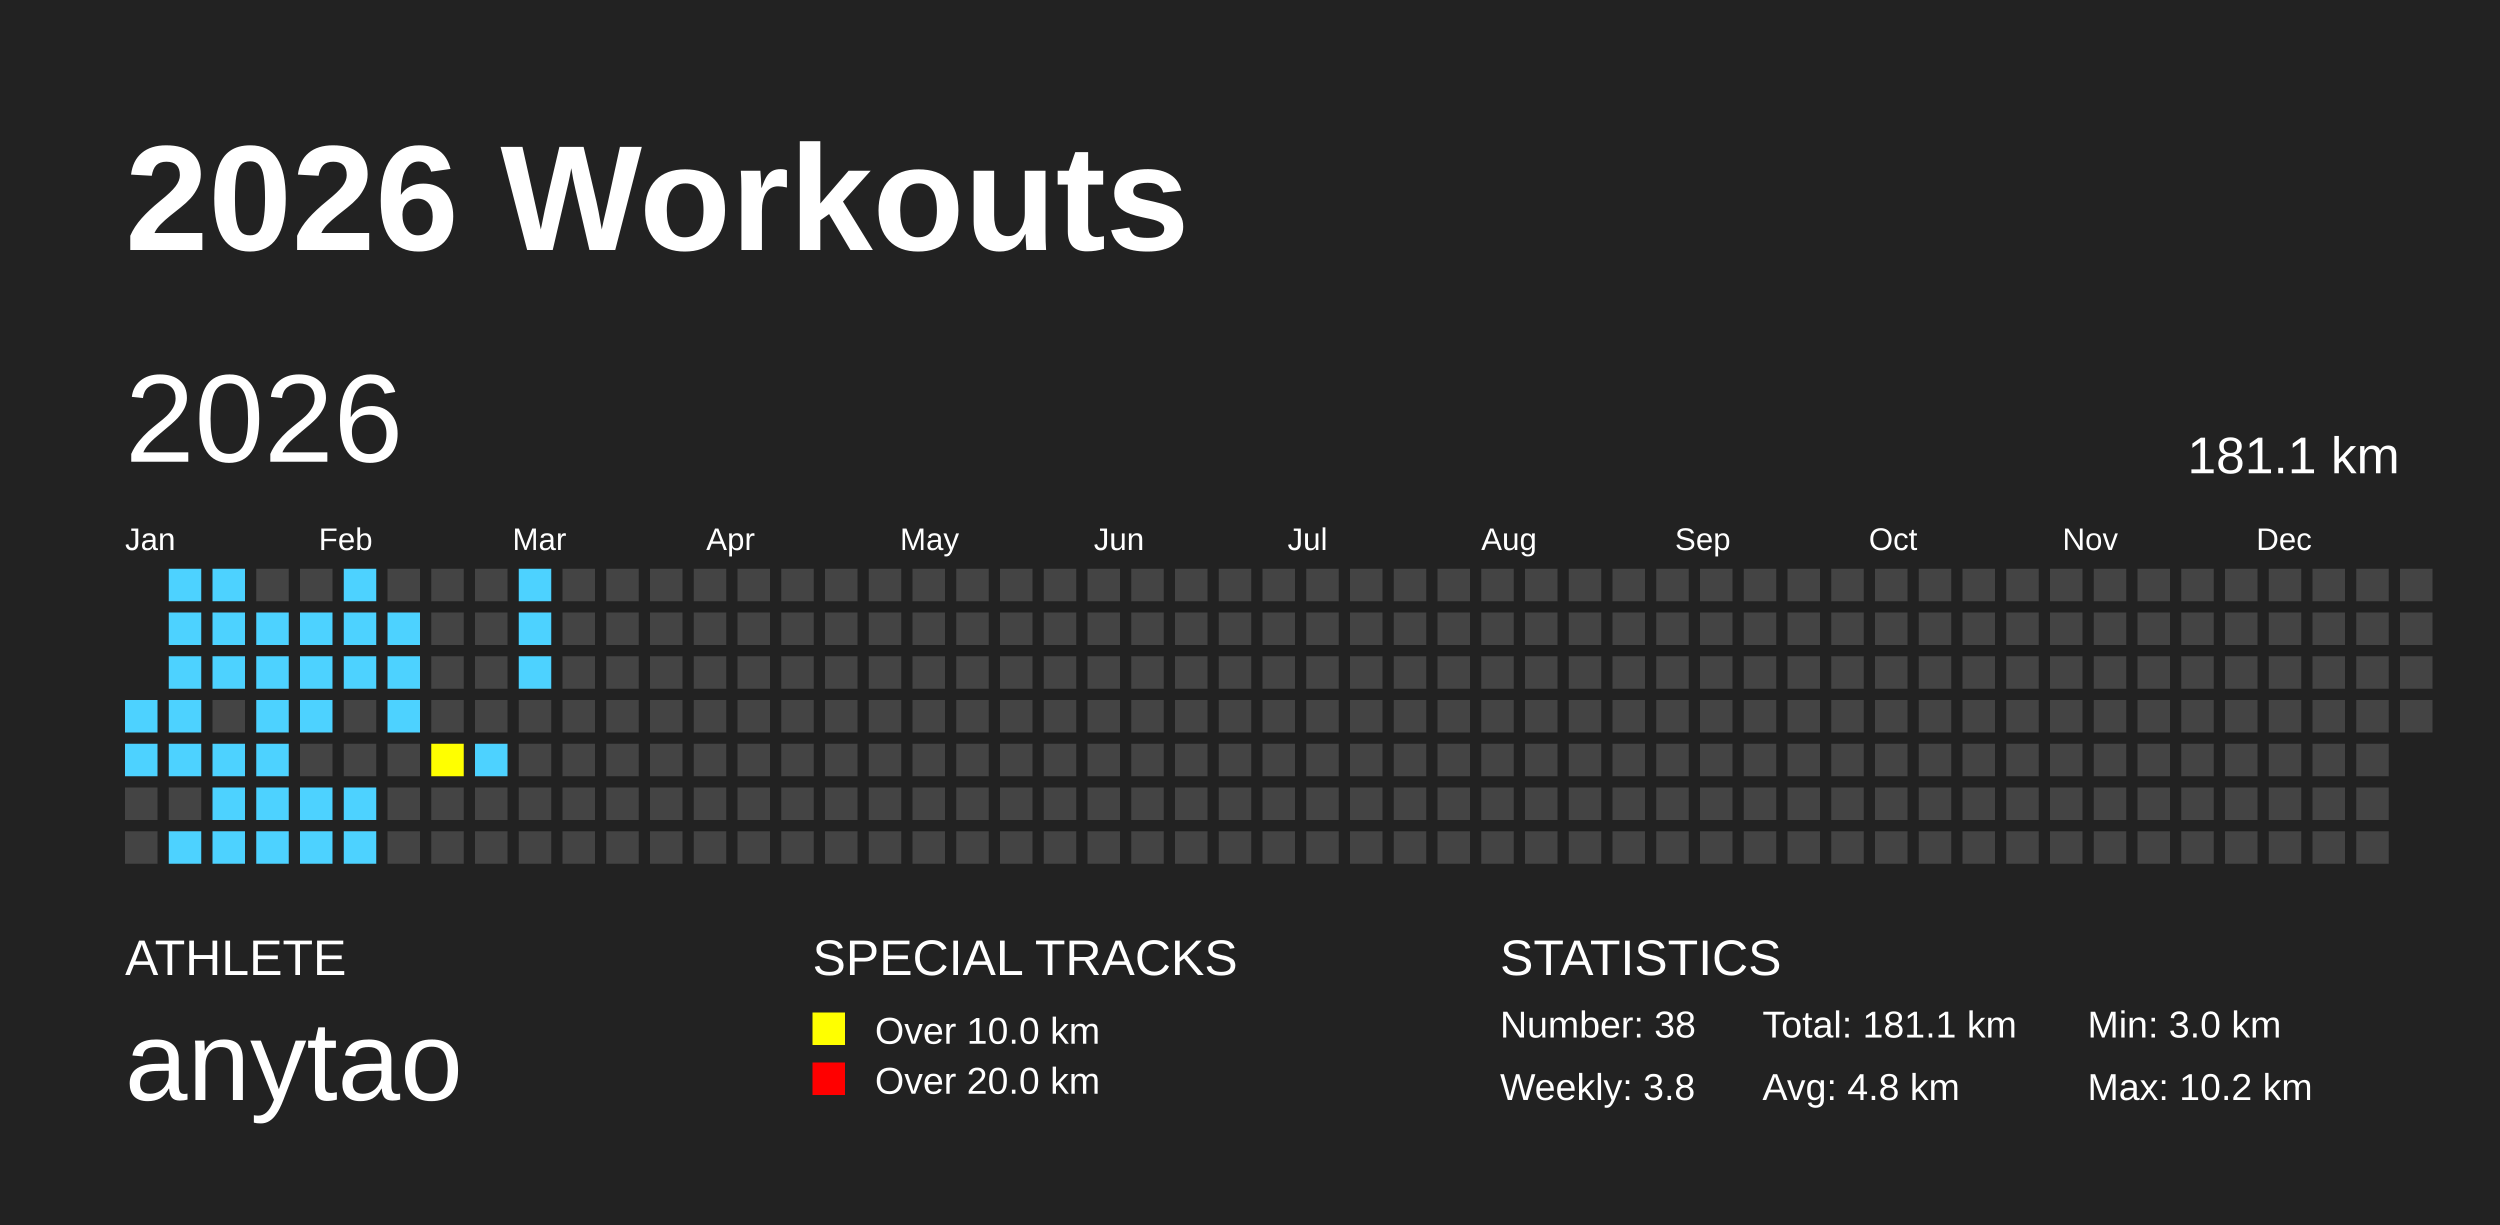
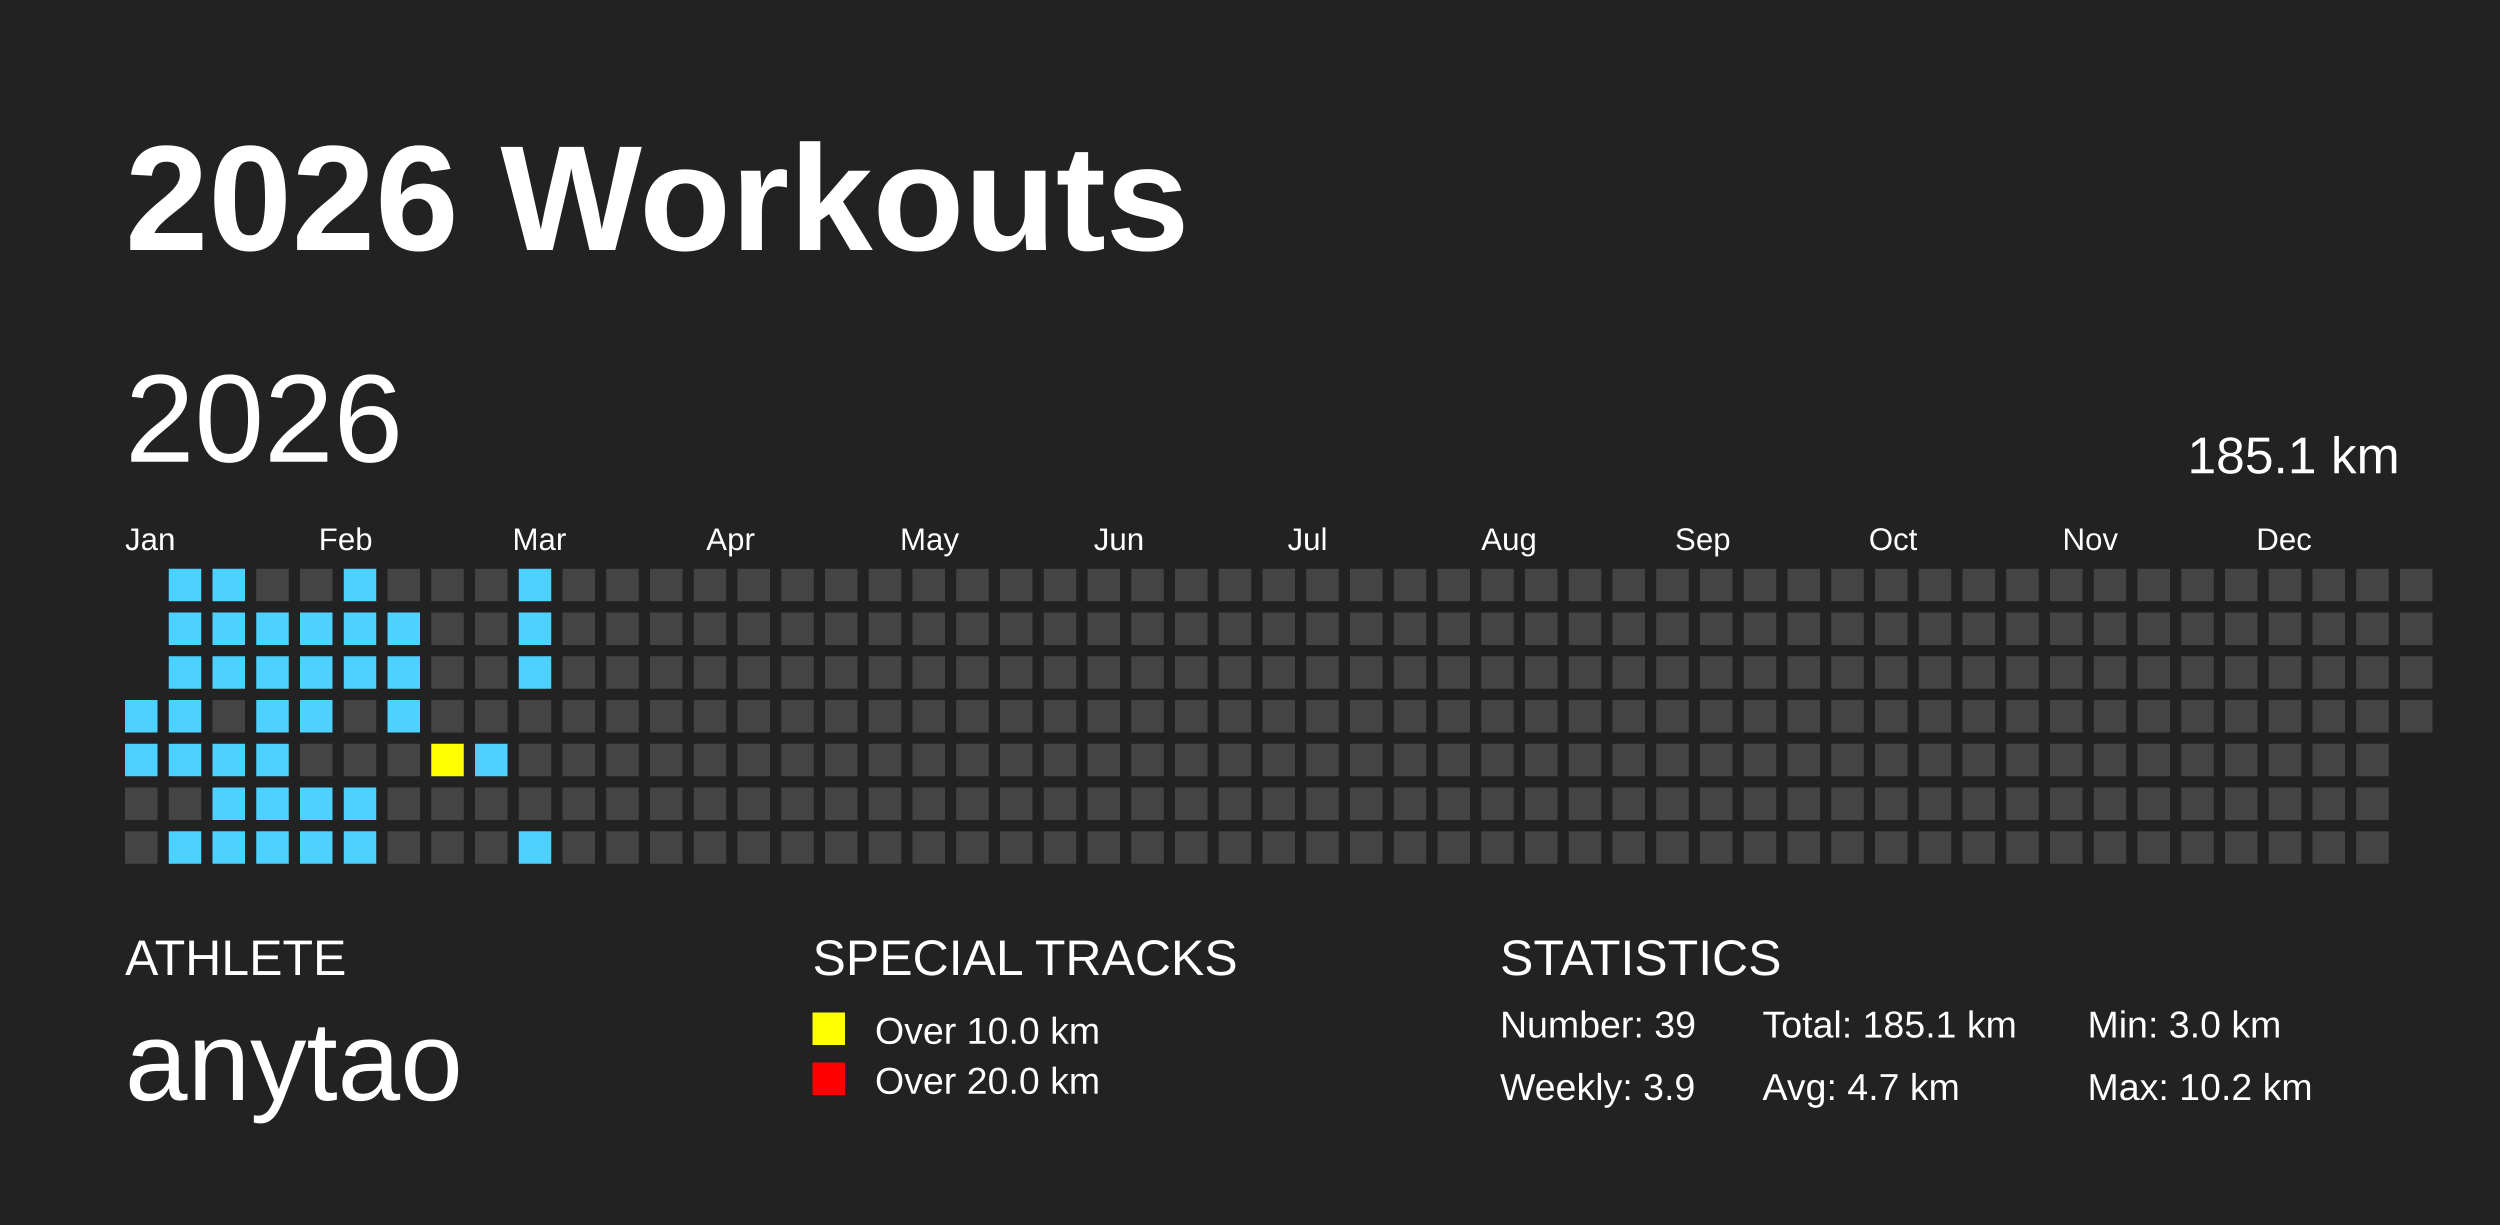
<svg xmlns="http://www.w3.org/2000/svg" baseProfile="full" height="98mm" version="1.1" viewBox="0,0,200,98" width="200mm">
  <defs />
  <rect fill="#222222" height="98" width="200" x="0" y="0" />
  <text fill="#FFFFFF" style="font-size:12px; font-family:Arial; font-weight:bold;" x="10" y="20">2026 Workouts</text>
  <text fill="#FFFFFF" style="font-size:4px; font-family:Arial" x="10" y="78">ATHLETE</text>
  <text fill="#FFFFFF" style="font-size:9px; font-family:Arial" x="10" y="88">anytao</text>
  <text fill="#FFFFFF" style="font-size:4px; font-family:Arial" x="65" y="78">SPECIAL TRACKS</text>
  <rect fill="yellow" height="2.6" width="2.6" x="65" y="81" />
  <text fill="#FFFFFF" style="font-size:3px; font-family:Arial" x="70" y="83.5">Over 10.0 km</text>
  <rect fill="red" height="2.6" width="2.6" x="65" y="85" />
  <text fill="#FFFFFF" style="font-size:3px; font-family:Arial" x="70" y="87.5">Over 20.0 km</text>
  <text fill="#FFFFFF" style="font-size:4px; font-family:Arial" x="120" y="78">STATISTICS</text>
-   <text fill="#FFFFFF" style="font-size:3px; font-family:Arial" x="120" y="83">Number: 38</text>
-   <text fill="#FFFFFF" style="font-size:3px; font-family:Arial" x="120" y="88">Weekly: 3.8</text>
-   <text fill="#FFFFFF" style="font-size:3px; font-family:Arial" x="141" y="83">Total: 181.1 km</text>
-   <text fill="#FFFFFF" style="font-size:3px; font-family:Arial" x="141" y="88">Avg: 4.8 km</text>
+   <text fill="#FFFFFF" style="font-size:3px; font-family:Arial" x="120" y="83">Number: 39</text>
+   <text fill="#FFFFFF" style="font-size:3px; font-family:Arial" x="120" y="88">Weekly: 3.9</text>
+   <text fill="#FFFFFF" style="font-size:3px; font-family:Arial" x="141" y="83">Total: 185.1 km</text>
+   <text fill="#FFFFFF" style="font-size:3px; font-family:Arial" x="141" y="88">Avg: 4.7 km</text>
  <text fill="#FFFFFF" style="font-size:3px; font-family:Arial" x="167" y="83">Min: 3.0 km</text>
  <text fill="#FFFFFF" style="font-size:3px; font-family:Arial" x="167" y="88">Max: 10.2 km</text>
  <text dominant-baseline="hanging" fill="#FFFFFF" style="font-size:10.0px; font-family:Arial;" x="10" y="30">2026</text>
-   <text dominant-baseline="hanging" fill="#FFFFFF" style="font-size:4.125px; font-family:Arial;" x="175" y="35">181.1 km</text>
+   <text dominant-baseline="hanging" fill="#FFFFFF" style="font-size:4.125px; font-family:Arial;" x="175" y="35">185.1 km</text>
  <text fill="#FFFFFF" style="font-size:2.5px; font-family:Arial" x="10.0" y="44">Jan</text>
  <text fill="#FFFFFF" style="font-size:2.5px; font-family:Arial" x="25.5" y="44">Feb</text>
  <text fill="#FFFFFF" style="font-size:2.5px; font-family:Arial" x="41.0" y="44">Mar</text>
  <text fill="#FFFFFF" style="font-size:2.5px; font-family:Arial" x="56.5" y="44">Apr</text>
  <text fill="#FFFFFF" style="font-size:2.5px; font-family:Arial" x="72.0" y="44">May</text>
  <text fill="#FFFFFF" style="font-size:2.5px; font-family:Arial" x="87.5" y="44">Jun</text>
  <text fill="#FFFFFF" style="font-size:2.5px; font-family:Arial" x="103.0" y="44">Jul</text>
  <text fill="#FFFFFF" style="font-size:2.5px; font-family:Arial" x="118.5" y="44">Aug</text>
  <text fill="#FFFFFF" style="font-size:2.5px; font-family:Arial" x="134.0" y="44">Sep</text>
  <text fill="#FFFFFF" style="font-size:2.5px; font-family:Arial" x="149.5" y="44">Oct</text>
  <text fill="#FFFFFF" style="font-size:2.5px; font-family:Arial" x="165.0" y="44">Nov</text>
  <text fill="#FFFFFF" style="font-size:2.5px; font-family:Arial" x="180.5" y="44">Dec</text>
  <rect fill="#4DD2FF" height="2.6" width="2.6" x="10.0" y="56.0" />
  <rect fill="#4DD2FF" height="2.6" width="2.6" x="10.0" y="59.5" />
  <rect fill="#444444" height="2.6" width="2.6" x="10.0" y="63.0" />
  <rect fill="#444444" height="2.6" width="2.6" x="10.0" y="66.5" />
  <rect fill="#4DD2FF" height="2.6" width="2.6" x="13.5" y="45.5" />
  <rect fill="#4DD2FF" height="2.6" width="2.6" x="13.5" y="49.0" />
  <rect fill="#4DD2FF" height="2.6" width="2.6" x="13.5" y="52.5" />
  <rect fill="#4DD2FF" height="2.6" width="2.6" x="13.5" y="56.0" />
  <rect fill="#4DD2FF" height="2.6" width="2.6" x="13.5" y="59.5" />
  <rect fill="#444444" height="2.6" width="2.6" x="13.5" y="63.0" />
  <rect fill="#4DD2FF" height="2.6" width="2.6" x="13.5" y="66.5" />
  <rect fill="#4DD2FF" height="2.6" width="2.6" x="17.0" y="45.5" />
  <rect fill="#4DD2FF" height="2.6" width="2.6" x="17.0" y="49.0" />
  <rect fill="#4DD2FF" height="2.6" width="2.6" x="17.0" y="52.5" />
  <rect fill="#444444" height="2.6" width="2.6" x="17.0" y="56.0" />
  <rect fill="#4DD2FF" height="2.6" width="2.6" x="17.0" y="59.5" />
  <rect fill="#4DD2FF" height="2.6" width="2.6" x="17.0" y="63.0" />
  <rect fill="#4DD2FF" height="2.6" width="2.6" x="17.0" y="66.5" />
  <rect fill="#444444" height="2.6" width="2.6" x="20.5" y="45.5" />
  <rect fill="#4DD2FF" height="2.6" width="2.6" x="20.5" y="49.0" />
  <rect fill="#4DD2FF" height="2.6" width="2.6" x="20.5" y="52.5" />
  <rect fill="#4DD2FF" height="2.6" width="2.6" x="20.5" y="56.0" />
  <rect fill="#4DD2FF" height="2.6" width="2.6" x="20.5" y="59.5" />
  <rect fill="#4DD2FF" height="2.6" width="2.6" x="20.5" y="63.0" />
  <rect fill="#4DD2FF" height="2.6" width="2.6" x="20.5" y="66.5" />
  <rect fill="#444444" height="2.6" width="2.6" x="24.0" y="45.5" />
  <rect fill="#4DD2FF" height="2.6" width="2.6" x="24.0" y="49.0" />
  <rect fill="#4DD2FF" height="2.6" width="2.6" x="24.0" y="52.5" />
  <rect fill="#4DD2FF" height="2.6" width="2.6" x="24.0" y="56.0" />
  <rect fill="#444444" height="2.6" width="2.6" x="24.0" y="59.5" />
  <rect fill="#4DD2FF" height="2.6" width="2.6" x="24.0" y="63.0" />
  <rect fill="#4DD2FF" height="2.6" width="2.6" x="24.0" y="66.5" />
  <rect fill="#4DD2FF" height="2.6" width="2.6" x="27.5" y="45.5" />
  <rect fill="#4DD2FF" height="2.6" width="2.6" x="27.5" y="49.0" />
  <rect fill="#4DD2FF" height="2.6" width="2.6" x="27.5" y="52.5" />
  <rect fill="#444444" height="2.6" width="2.6" x="27.5" y="56.0" />
  <rect fill="#444444" height="2.6" width="2.6" x="27.5" y="59.5" />
  <rect fill="#4DD2FF" height="2.6" width="2.6" x="27.5" y="63.0" />
  <rect fill="#4DD2FF" height="2.6" width="2.6" x="27.5" y="66.5" />
  <rect fill="#444444" height="2.6" width="2.6" x="31.0" y="45.5" />
  <rect fill="#4DD2FF" height="2.6" width="2.6" x="31.0" y="49.0" />
  <rect fill="#4DD2FF" height="2.6" width="2.6" x="31.0" y="52.5" />
  <rect fill="#4DD2FF" height="2.6" width="2.6" x="31.0" y="56.0" />
  <rect fill="#444444" height="2.6" width="2.6" x="31.0" y="59.5" />
  <rect fill="#444444" height="2.6" width="2.6" x="31.0" y="63.0" />
  <rect fill="#444444" height="2.6" width="2.6" x="31.0" y="66.5" />
  <rect fill="#444444" height="2.6" width="2.6" x="34.5" y="45.5" />
  <rect fill="#444444" height="2.6" width="2.6" x="34.5" y="49.0" />
  <rect fill="#444444" height="2.6" width="2.6" x="34.5" y="52.5" />
  <rect fill="#444444" height="2.6" width="2.6" x="34.5" y="56.0" />
  <rect fill="yellow" height="2.6" width="2.6" x="34.5" y="59.5" />
  <rect fill="#444444" height="2.6" width="2.6" x="34.5" y="63.0" />
  <rect fill="#444444" height="2.6" width="2.6" x="34.5" y="66.5" />
  <rect fill="#444444" height="2.6" width="2.6" x="38.0" y="45.5" />
  <rect fill="#444444" height="2.6" width="2.6" x="38.0" y="49.0" />
  <rect fill="#444444" height="2.6" width="2.6" x="38.0" y="52.5" />
  <rect fill="#444444" height="2.6" width="2.6" x="38.0" y="56.0" />
  <rect fill="#4DD2FF" height="2.6" width="2.6" x="38.0" y="59.5" />
  <rect fill="#444444" height="2.6" width="2.6" x="38.0" y="63.0" />
  <rect fill="#444444" height="2.6" width="2.6" x="38.0" y="66.5" />
  <rect fill="#4DD2FF" height="2.6" width="2.6" x="41.5" y="45.5" />
  <rect fill="#4DD2FF" height="2.6" width="2.6" x="41.5" y="49.0" />
  <rect fill="#4DD2FF" height="2.6" width="2.6" x="41.5" y="52.5" />
  <rect fill="#444444" height="2.6" width="2.6" x="41.5" y="56.0" />
  <rect fill="#444444" height="2.6" width="2.6" x="41.5" y="59.5" />
  <rect fill="#444444" height="2.6" width="2.6" x="41.5" y="63.0" />
-   <rect fill="#444444" height="2.6" width="2.6" x="41.5" y="66.5" />
+   <rect fill="#4DD2FF" height="2.6" width="2.6" x="41.5" y="66.5" />
  <rect fill="#444444" height="2.6" width="2.6" x="45.0" y="45.5" />
  <rect fill="#444444" height="2.6" width="2.6" x="45.0" y="49.0" />
  <rect fill="#444444" height="2.6" width="2.6" x="45.0" y="52.5" />
  <rect fill="#444444" height="2.6" width="2.6" x="45.0" y="56.0" />
  <rect fill="#444444" height="2.6" width="2.6" x="45.0" y="59.5" />
  <rect fill="#444444" height="2.6" width="2.6" x="45.0" y="63.0" />
  <rect fill="#444444" height="2.6" width="2.6" x="45.0" y="66.5" />
  <rect fill="#444444" height="2.6" width="2.6" x="48.5" y="45.5" />
  <rect fill="#444444" height="2.6" width="2.6" x="48.5" y="49.0" />
  <rect fill="#444444" height="2.6" width="2.6" x="48.5" y="52.5" />
  <rect fill="#444444" height="2.6" width="2.6" x="48.5" y="56.0" />
  <rect fill="#444444" height="2.6" width="2.6" x="48.5" y="59.5" />
  <rect fill="#444444" height="2.6" width="2.6" x="48.5" y="63.0" />
  <rect fill="#444444" height="2.6" width="2.6" x="48.5" y="66.5" />
  <rect fill="#444444" height="2.6" width="2.6" x="52.0" y="45.5" />
  <rect fill="#444444" height="2.6" width="2.6" x="52.0" y="49.0" />
  <rect fill="#444444" height="2.6" width="2.6" x="52.0" y="52.5" />
  <rect fill="#444444" height="2.6" width="2.6" x="52.0" y="56.0" />
  <rect fill="#444444" height="2.6" width="2.6" x="52.0" y="59.5" />
  <rect fill="#444444" height="2.6" width="2.6" x="52.0" y="63.0" />
  <rect fill="#444444" height="2.6" width="2.6" x="52.0" y="66.5" />
  <rect fill="#444444" height="2.6" width="2.6" x="55.5" y="45.5" />
  <rect fill="#444444" height="2.6" width="2.6" x="55.5" y="49.0" />
  <rect fill="#444444" height="2.6" width="2.6" x="55.5" y="52.5" />
  <rect fill="#444444" height="2.6" width="2.6" x="55.5" y="56.0" />
  <rect fill="#444444" height="2.6" width="2.6" x="55.5" y="59.5" />
  <rect fill="#444444" height="2.6" width="2.6" x="55.5" y="63.0" />
  <rect fill="#444444" height="2.6" width="2.6" x="55.5" y="66.5" />
  <rect fill="#444444" height="2.6" width="2.6" x="59.0" y="45.5" />
  <rect fill="#444444" height="2.6" width="2.6" x="59.0" y="49.0" />
  <rect fill="#444444" height="2.6" width="2.6" x="59.0" y="52.5" />
  <rect fill="#444444" height="2.6" width="2.6" x="59.0" y="56.0" />
  <rect fill="#444444" height="2.6" width="2.6" x="59.0" y="59.5" />
  <rect fill="#444444" height="2.6" width="2.6" x="59.0" y="63.0" />
  <rect fill="#444444" height="2.6" width="2.6" x="59.0" y="66.5" />
  <rect fill="#444444" height="2.6" width="2.6" x="62.5" y="45.5" />
  <rect fill="#444444" height="2.6" width="2.6" x="62.5" y="49.0" />
  <rect fill="#444444" height="2.6" width="2.6" x="62.5" y="52.5" />
  <rect fill="#444444" height="2.6" width="2.6" x="62.5" y="56.0" />
  <rect fill="#444444" height="2.6" width="2.6" x="62.5" y="59.5" />
  <rect fill="#444444" height="2.6" width="2.6" x="62.5" y="63.0" />
  <rect fill="#444444" height="2.6" width="2.6" x="62.5" y="66.5" />
  <rect fill="#444444" height="2.6" width="2.6" x="66.0" y="45.5" />
  <rect fill="#444444" height="2.6" width="2.6" x="66.0" y="49.0" />
  <rect fill="#444444" height="2.6" width="2.6" x="66.0" y="52.5" />
  <rect fill="#444444" height="2.6" width="2.6" x="66.0" y="56.0" />
  <rect fill="#444444" height="2.6" width="2.6" x="66.0" y="59.5" />
  <rect fill="#444444" height="2.6" width="2.6" x="66.0" y="63.0" />
  <rect fill="#444444" height="2.6" width="2.6" x="66.0" y="66.5" />
  <rect fill="#444444" height="2.6" width="2.6" x="69.5" y="45.5" />
  <rect fill="#444444" height="2.6" width="2.6" x="69.5" y="49.0" />
  <rect fill="#444444" height="2.6" width="2.6" x="69.5" y="52.5" />
  <rect fill="#444444" height="2.6" width="2.6" x="69.5" y="56.0" />
  <rect fill="#444444" height="2.6" width="2.6" x="69.5" y="59.5" />
  <rect fill="#444444" height="2.6" width="2.6" x="69.5" y="63.0" />
  <rect fill="#444444" height="2.6" width="2.6" x="69.5" y="66.5" />
  <rect fill="#444444" height="2.6" width="2.6" x="73.0" y="45.5" />
  <rect fill="#444444" height="2.6" width="2.6" x="73.0" y="49.0" />
  <rect fill="#444444" height="2.6" width="2.6" x="73.0" y="52.5" />
  <rect fill="#444444" height="2.6" width="2.6" x="73.0" y="56.0" />
  <rect fill="#444444" height="2.6" width="2.6" x="73.0" y="59.5" />
  <rect fill="#444444" height="2.6" width="2.6" x="73.0" y="63.0" />
  <rect fill="#444444" height="2.6" width="2.6" x="73.0" y="66.5" />
  <rect fill="#444444" height="2.6" width="2.6" x="76.5" y="45.5" />
  <rect fill="#444444" height="2.6" width="2.6" x="76.5" y="49.0" />
  <rect fill="#444444" height="2.6" width="2.6" x="76.5" y="52.5" />
  <rect fill="#444444" height="2.6" width="2.6" x="76.5" y="56.0" />
  <rect fill="#444444" height="2.6" width="2.6" x="76.5" y="59.5" />
  <rect fill="#444444" height="2.6" width="2.6" x="76.5" y="63.0" />
  <rect fill="#444444" height="2.6" width="2.6" x="76.5" y="66.5" />
  <rect fill="#444444" height="2.6" width="2.6" x="80.0" y="45.5" />
  <rect fill="#444444" height="2.6" width="2.6" x="80.0" y="49.0" />
  <rect fill="#444444" height="2.6" width="2.6" x="80.0" y="52.5" />
  <rect fill="#444444" height="2.6" width="2.6" x="80.0" y="56.0" />
  <rect fill="#444444" height="2.6" width="2.6" x="80.0" y="59.5" />
  <rect fill="#444444" height="2.6" width="2.6" x="80.0" y="63.0" />
  <rect fill="#444444" height="2.6" width="2.6" x="80.0" y="66.5" />
  <rect fill="#444444" height="2.6" width="2.6" x="83.5" y="45.5" />
  <rect fill="#444444" height="2.6" width="2.6" x="83.5" y="49.0" />
  <rect fill="#444444" height="2.6" width="2.6" x="83.5" y="52.5" />
  <rect fill="#444444" height="2.6" width="2.6" x="83.5" y="56.0" />
  <rect fill="#444444" height="2.6" width="2.6" x="83.5" y="59.5" />
  <rect fill="#444444" height="2.6" width="2.6" x="83.5" y="63.0" />
  <rect fill="#444444" height="2.6" width="2.6" x="83.5" y="66.5" />
  <rect fill="#444444" height="2.6" width="2.6" x="87.0" y="45.5" />
  <rect fill="#444444" height="2.6" width="2.6" x="87.0" y="49.0" />
  <rect fill="#444444" height="2.6" width="2.6" x="87.0" y="52.5" />
  <rect fill="#444444" height="2.6" width="2.6" x="87.0" y="56.0" />
  <rect fill="#444444" height="2.6" width="2.6" x="87.0" y="59.5" />
  <rect fill="#444444" height="2.6" width="2.6" x="87.0" y="63.0" />
  <rect fill="#444444" height="2.6" width="2.6" x="87.0" y="66.5" />
  <rect fill="#444444" height="2.6" width="2.6" x="90.5" y="45.5" />
  <rect fill="#444444" height="2.6" width="2.6" x="90.5" y="49.0" />
  <rect fill="#444444" height="2.6" width="2.6" x="90.5" y="52.5" />
  <rect fill="#444444" height="2.6" width="2.6" x="90.5" y="56.0" />
  <rect fill="#444444" height="2.6" width="2.6" x="90.5" y="59.5" />
  <rect fill="#444444" height="2.6" width="2.6" x="90.5" y="63.0" />
  <rect fill="#444444" height="2.6" width="2.6" x="90.5" y="66.5" />
  <rect fill="#444444" height="2.6" width="2.6" x="94.0" y="45.5" />
  <rect fill="#444444" height="2.6" width="2.6" x="94.0" y="49.0" />
  <rect fill="#444444" height="2.6" width="2.6" x="94.0" y="52.5" />
  <rect fill="#444444" height="2.6" width="2.6" x="94.0" y="56.0" />
  <rect fill="#444444" height="2.6" width="2.6" x="94.0" y="59.5" />
  <rect fill="#444444" height="2.6" width="2.6" x="94.0" y="63.0" />
  <rect fill="#444444" height="2.6" width="2.6" x="94.0" y="66.5" />
  <rect fill="#444444" height="2.6" width="2.6" x="97.5" y="45.5" />
  <rect fill="#444444" height="2.6" width="2.6" x="97.5" y="49.0" />
  <rect fill="#444444" height="2.6" width="2.6" x="97.5" y="52.5" />
  <rect fill="#444444" height="2.6" width="2.6" x="97.5" y="56.0" />
  <rect fill="#444444" height="2.6" width="2.6" x="97.5" y="59.5" />
  <rect fill="#444444" height="2.6" width="2.6" x="97.5" y="63.0" />
  <rect fill="#444444" height="2.6" width="2.6" x="97.5" y="66.5" />
  <rect fill="#444444" height="2.6" width="2.6" x="101.0" y="45.5" />
  <rect fill="#444444" height="2.6" width="2.6" x="101.0" y="49.0" />
  <rect fill="#444444" height="2.6" width="2.6" x="101.0" y="52.5" />
  <rect fill="#444444" height="2.6" width="2.6" x="101.0" y="56.0" />
  <rect fill="#444444" height="2.6" width="2.6" x="101.0" y="59.5" />
  <rect fill="#444444" height="2.6" width="2.6" x="101.0" y="63.0" />
  <rect fill="#444444" height="2.6" width="2.6" x="101.0" y="66.5" />
  <rect fill="#444444" height="2.6" width="2.6" x="104.5" y="45.5" />
  <rect fill="#444444" height="2.6" width="2.6" x="104.5" y="49.0" />
  <rect fill="#444444" height="2.6" width="2.6" x="104.5" y="52.5" />
  <rect fill="#444444" height="2.6" width="2.6" x="104.5" y="56.0" />
  <rect fill="#444444" height="2.6" width="2.6" x="104.5" y="59.5" />
  <rect fill="#444444" height="2.6" width="2.6" x="104.5" y="63.0" />
  <rect fill="#444444" height="2.6" width="2.6" x="104.5" y="66.5" />
  <rect fill="#444444" height="2.6" width="2.6" x="108.0" y="45.5" />
  <rect fill="#444444" height="2.6" width="2.6" x="108.0" y="49.0" />
  <rect fill="#444444" height="2.6" width="2.6" x="108.0" y="52.5" />
  <rect fill="#444444" height="2.6" width="2.6" x="108.0" y="56.0" />
  <rect fill="#444444" height="2.6" width="2.6" x="108.0" y="59.5" />
  <rect fill="#444444" height="2.6" width="2.6" x="108.0" y="63.0" />
  <rect fill="#444444" height="2.6" width="2.6" x="108.0" y="66.5" />
  <rect fill="#444444" height="2.6" width="2.6" x="111.5" y="45.5" />
  <rect fill="#444444" height="2.6" width="2.6" x="111.5" y="49.0" />
  <rect fill="#444444" height="2.6" width="2.6" x="111.5" y="52.5" />
  <rect fill="#444444" height="2.6" width="2.6" x="111.5" y="56.0" />
  <rect fill="#444444" height="2.6" width="2.6" x="111.5" y="59.5" />
  <rect fill="#444444" height="2.6" width="2.6" x="111.5" y="63.0" />
  <rect fill="#444444" height="2.6" width="2.6" x="111.5" y="66.5" />
  <rect fill="#444444" height="2.6" width="2.6" x="115.0" y="45.5" />
  <rect fill="#444444" height="2.6" width="2.6" x="115.0" y="49.0" />
  <rect fill="#444444" height="2.6" width="2.6" x="115.0" y="52.5" />
  <rect fill="#444444" height="2.6" width="2.6" x="115.0" y="56.0" />
  <rect fill="#444444" height="2.6" width="2.6" x="115.0" y="59.5" />
  <rect fill="#444444" height="2.6" width="2.6" x="115.0" y="63.0" />
  <rect fill="#444444" height="2.6" width="2.6" x="115.0" y="66.5" />
  <rect fill="#444444" height="2.6" width="2.6" x="118.5" y="45.5" />
  <rect fill="#444444" height="2.6" width="2.6" x="118.5" y="49.0" />
  <rect fill="#444444" height="2.6" width="2.6" x="118.5" y="52.5" />
  <rect fill="#444444" height="2.6" width="2.6" x="118.5" y="56.0" />
  <rect fill="#444444" height="2.6" width="2.6" x="118.5" y="59.5" />
  <rect fill="#444444" height="2.6" width="2.6" x="118.5" y="63.0" />
  <rect fill="#444444" height="2.6" width="2.6" x="118.5" y="66.5" />
  <rect fill="#444444" height="2.6" width="2.6" x="122.0" y="45.5" />
  <rect fill="#444444" height="2.6" width="2.6" x="122.0" y="49.0" />
  <rect fill="#444444" height="2.6" width="2.6" x="122.0" y="52.5" />
  <rect fill="#444444" height="2.6" width="2.6" x="122.0" y="56.0" />
  <rect fill="#444444" height="2.6" width="2.6" x="122.0" y="59.5" />
  <rect fill="#444444" height="2.6" width="2.6" x="122.0" y="63.0" />
  <rect fill="#444444" height="2.6" width="2.6" x="122.0" y="66.5" />
  <rect fill="#444444" height="2.6" width="2.6" x="125.5" y="45.5" />
  <rect fill="#444444" height="2.6" width="2.6" x="125.5" y="49.0" />
  <rect fill="#444444" height="2.6" width="2.6" x="125.5" y="52.5" />
  <rect fill="#444444" height="2.6" width="2.6" x="125.5" y="56.0" />
  <rect fill="#444444" height="2.6" width="2.6" x="125.5" y="59.5" />
  <rect fill="#444444" height="2.6" width="2.6" x="125.5" y="63.0" />
  <rect fill="#444444" height="2.6" width="2.6" x="125.5" y="66.5" />
  <rect fill="#444444" height="2.6" width="2.6" x="129.0" y="45.5" />
  <rect fill="#444444" height="2.6" width="2.6" x="129.0" y="49.0" />
  <rect fill="#444444" height="2.6" width="2.6" x="129.0" y="52.5" />
  <rect fill="#444444" height="2.6" width="2.6" x="129.0" y="56.0" />
  <rect fill="#444444" height="2.6" width="2.6" x="129.0" y="59.5" />
  <rect fill="#444444" height="2.6" width="2.6" x="129.0" y="63.0" />
  <rect fill="#444444" height="2.6" width="2.6" x="129.0" y="66.5" />
  <rect fill="#444444" height="2.6" width="2.6" x="132.5" y="45.5" />
  <rect fill="#444444" height="2.6" width="2.6" x="132.5" y="49.0" />
  <rect fill="#444444" height="2.6" width="2.6" x="132.5" y="52.5" />
  <rect fill="#444444" height="2.6" width="2.6" x="132.5" y="56.0" />
  <rect fill="#444444" height="2.6" width="2.6" x="132.5" y="59.5" />
  <rect fill="#444444" height="2.6" width="2.6" x="132.5" y="63.0" />
  <rect fill="#444444" height="2.6" width="2.6" x="132.5" y="66.5" />
  <rect fill="#444444" height="2.6" width="2.6" x="136.0" y="45.5" />
  <rect fill="#444444" height="2.6" width="2.6" x="136.0" y="49.0" />
  <rect fill="#444444" height="2.6" width="2.6" x="136.0" y="52.5" />
  <rect fill="#444444" height="2.6" width="2.6" x="136.0" y="56.0" />
  <rect fill="#444444" height="2.6" width="2.6" x="136.0" y="59.5" />
  <rect fill="#444444" height="2.6" width="2.6" x="136.0" y="63.0" />
  <rect fill="#444444" height="2.6" width="2.6" x="136.0" y="66.5" />
  <rect fill="#444444" height="2.6" width="2.6" x="139.5" y="45.5" />
  <rect fill="#444444" height="2.6" width="2.6" x="139.5" y="49.0" />
  <rect fill="#444444" height="2.6" width="2.6" x="139.5" y="52.5" />
  <rect fill="#444444" height="2.6" width="2.6" x="139.5" y="56.0" />
  <rect fill="#444444" height="2.6" width="2.6" x="139.5" y="59.5" />
  <rect fill="#444444" height="2.6" width="2.6" x="139.5" y="63.0" />
  <rect fill="#444444" height="2.6" width="2.6" x="139.5" y="66.5" />
  <rect fill="#444444" height="2.6" width="2.6" x="143.0" y="45.5" />
  <rect fill="#444444" height="2.6" width="2.6" x="143.0" y="49.0" />
  <rect fill="#444444" height="2.6" width="2.6" x="143.0" y="52.5" />
  <rect fill="#444444" height="2.6" width="2.6" x="143.0" y="56.0" />
  <rect fill="#444444" height="2.6" width="2.6" x="143.0" y="59.5" />
  <rect fill="#444444" height="2.6" width="2.6" x="143.0" y="63.0" />
  <rect fill="#444444" height="2.6" width="2.6" x="143.0" y="66.5" />
  <rect fill="#444444" height="2.6" width="2.6" x="146.5" y="45.5" />
  <rect fill="#444444" height="2.6" width="2.6" x="146.5" y="49.0" />
  <rect fill="#444444" height="2.6" width="2.6" x="146.5" y="52.5" />
  <rect fill="#444444" height="2.6" width="2.6" x="146.5" y="56.0" />
  <rect fill="#444444" height="2.6" width="2.6" x="146.5" y="59.5" />
  <rect fill="#444444" height="2.6" width="2.6" x="146.5" y="63.0" />
  <rect fill="#444444" height="2.6" width="2.6" x="146.5" y="66.5" />
  <rect fill="#444444" height="2.6" width="2.6" x="150.0" y="45.5" />
  <rect fill="#444444" height="2.6" width="2.6" x="150.0" y="49.0" />
  <rect fill="#444444" height="2.6" width="2.6" x="150.0" y="52.5" />
  <rect fill="#444444" height="2.6" width="2.6" x="150.0" y="56.0" />
  <rect fill="#444444" height="2.6" width="2.6" x="150.0" y="59.5" />
  <rect fill="#444444" height="2.6" width="2.6" x="150.0" y="63.0" />
  <rect fill="#444444" height="2.6" width="2.6" x="150.0" y="66.5" />
  <rect fill="#444444" height="2.6" width="2.6" x="153.5" y="45.5" />
  <rect fill="#444444" height="2.6" width="2.6" x="153.5" y="49.0" />
  <rect fill="#444444" height="2.6" width="2.6" x="153.5" y="52.5" />
  <rect fill="#444444" height="2.6" width="2.6" x="153.5" y="56.0" />
  <rect fill="#444444" height="2.6" width="2.6" x="153.5" y="59.5" />
  <rect fill="#444444" height="2.6" width="2.6" x="153.5" y="63.0" />
  <rect fill="#444444" height="2.6" width="2.6" x="153.5" y="66.5" />
  <rect fill="#444444" height="2.6" width="2.6" x="157.0" y="45.5" />
  <rect fill="#444444" height="2.6" width="2.6" x="157.0" y="49.0" />
  <rect fill="#444444" height="2.6" width="2.6" x="157.0" y="52.5" />
  <rect fill="#444444" height="2.6" width="2.6" x="157.0" y="56.0" />
  <rect fill="#444444" height="2.6" width="2.6" x="157.0" y="59.5" />
  <rect fill="#444444" height="2.6" width="2.6" x="157.0" y="63.0" />
  <rect fill="#444444" height="2.6" width="2.6" x="157.0" y="66.5" />
  <rect fill="#444444" height="2.6" width="2.6" x="160.5" y="45.5" />
  <rect fill="#444444" height="2.6" width="2.6" x="160.5" y="49.0" />
  <rect fill="#444444" height="2.6" width="2.6" x="160.5" y="52.5" />
  <rect fill="#444444" height="2.6" width="2.6" x="160.5" y="56.0" />
  <rect fill="#444444" height="2.6" width="2.6" x="160.5" y="59.5" />
  <rect fill="#444444" height="2.6" width="2.6" x="160.5" y="63.0" />
  <rect fill="#444444" height="2.6" width="2.6" x="160.5" y="66.5" />
  <rect fill="#444444" height="2.6" width="2.6" x="164.0" y="45.5" />
  <rect fill="#444444" height="2.6" width="2.6" x="164.0" y="49.0" />
  <rect fill="#444444" height="2.6" width="2.6" x="164.0" y="52.5" />
  <rect fill="#444444" height="2.6" width="2.6" x="164.0" y="56.0" />
  <rect fill="#444444" height="2.6" width="2.6" x="164.0" y="59.5" />
  <rect fill="#444444" height="2.6" width="2.6" x="164.0" y="63.0" />
  <rect fill="#444444" height="2.6" width="2.6" x="164.0" y="66.5" />
  <rect fill="#444444" height="2.6" width="2.6" x="167.5" y="45.5" />
  <rect fill="#444444" height="2.6" width="2.6" x="167.5" y="49.0" />
  <rect fill="#444444" height="2.6" width="2.6" x="167.5" y="52.5" />
  <rect fill="#444444" height="2.6" width="2.6" x="167.5" y="56.0" />
  <rect fill="#444444" height="2.6" width="2.6" x="167.5" y="59.5" />
  <rect fill="#444444" height="2.6" width="2.6" x="167.5" y="63.0" />
  <rect fill="#444444" height="2.6" width="2.6" x="167.5" y="66.5" />
  <rect fill="#444444" height="2.6" width="2.6" x="171.0" y="45.5" />
  <rect fill="#444444" height="2.6" width="2.6" x="171.0" y="49.0" />
  <rect fill="#444444" height="2.6" width="2.6" x="171.0" y="52.5" />
  <rect fill="#444444" height="2.6" width="2.6" x="171.0" y="56.0" />
  <rect fill="#444444" height="2.6" width="2.6" x="171.0" y="59.5" />
  <rect fill="#444444" height="2.6" width="2.6" x="171.0" y="63.0" />
  <rect fill="#444444" height="2.6" width="2.6" x="171.0" y="66.5" />
  <rect fill="#444444" height="2.6" width="2.6" x="174.5" y="45.5" />
  <rect fill="#444444" height="2.6" width="2.6" x="174.5" y="49.0" />
  <rect fill="#444444" height="2.6" width="2.6" x="174.5" y="52.5" />
  <rect fill="#444444" height="2.6" width="2.6" x="174.5" y="56.0" />
  <rect fill="#444444" height="2.6" width="2.6" x="174.5" y="59.5" />
  <rect fill="#444444" height="2.6" width="2.6" x="174.5" y="63.0" />
  <rect fill="#444444" height="2.6" width="2.6" x="174.5" y="66.5" />
  <rect fill="#444444" height="2.6" width="2.6" x="178.0" y="45.5" />
  <rect fill="#444444" height="2.6" width="2.6" x="178.0" y="49.0" />
  <rect fill="#444444" height="2.6" width="2.6" x="178.0" y="52.5" />
  <rect fill="#444444" height="2.6" width="2.6" x="178.0" y="56.0" />
  <rect fill="#444444" height="2.6" width="2.6" x="178.0" y="59.5" />
  <rect fill="#444444" height="2.6" width="2.6" x="178.0" y="63.0" />
  <rect fill="#444444" height="2.6" width="2.6" x="178.0" y="66.5" />
  <rect fill="#444444" height="2.6" width="2.6" x="181.5" y="45.5" />
  <rect fill="#444444" height="2.6" width="2.6" x="181.5" y="49.0" />
  <rect fill="#444444" height="2.6" width="2.6" x="181.5" y="52.5" />
  <rect fill="#444444" height="2.6" width="2.6" x="181.5" y="56.0" />
  <rect fill="#444444" height="2.6" width="2.6" x="181.5" y="59.5" />
  <rect fill="#444444" height="2.6" width="2.6" x="181.5" y="63.0" />
  <rect fill="#444444" height="2.6" width="2.6" x="181.5" y="66.5" />
  <rect fill="#444444" height="2.6" width="2.6" x="185.0" y="45.5" />
  <rect fill="#444444" height="2.6" width="2.6" x="185.0" y="49.0" />
  <rect fill="#444444" height="2.6" width="2.6" x="185.0" y="52.5" />
  <rect fill="#444444" height="2.6" width="2.6" x="185.0" y="56.0" />
  <rect fill="#444444" height="2.6" width="2.6" x="185.0" y="59.5" />
  <rect fill="#444444" height="2.6" width="2.6" x="185.0" y="63.0" />
  <rect fill="#444444" height="2.6" width="2.6" x="185.0" y="66.5" />
  <rect fill="#444444" height="2.6" width="2.6" x="188.5" y="45.5" />
  <rect fill="#444444" height="2.6" width="2.6" x="188.5" y="49.0" />
  <rect fill="#444444" height="2.6" width="2.6" x="188.5" y="52.5" />
  <rect fill="#444444" height="2.6" width="2.6" x="188.5" y="56.0" />
  <rect fill="#444444" height="2.6" width="2.6" x="188.5" y="59.5" />
  <rect fill="#444444" height="2.6" width="2.6" x="188.5" y="63.0" />
  <rect fill="#444444" height="2.6" width="2.6" x="188.5" y="66.5" />
  <rect fill="#444444" height="2.6" width="2.6" x="192.0" y="45.5" />
  <rect fill="#444444" height="2.6" width="2.6" x="192.0" y="49.0" />
  <rect fill="#444444" height="2.6" width="2.6" x="192.0" y="52.5" />
  <rect fill="#444444" height="2.6" width="2.6" x="192.0" y="56.0" />
</svg>
